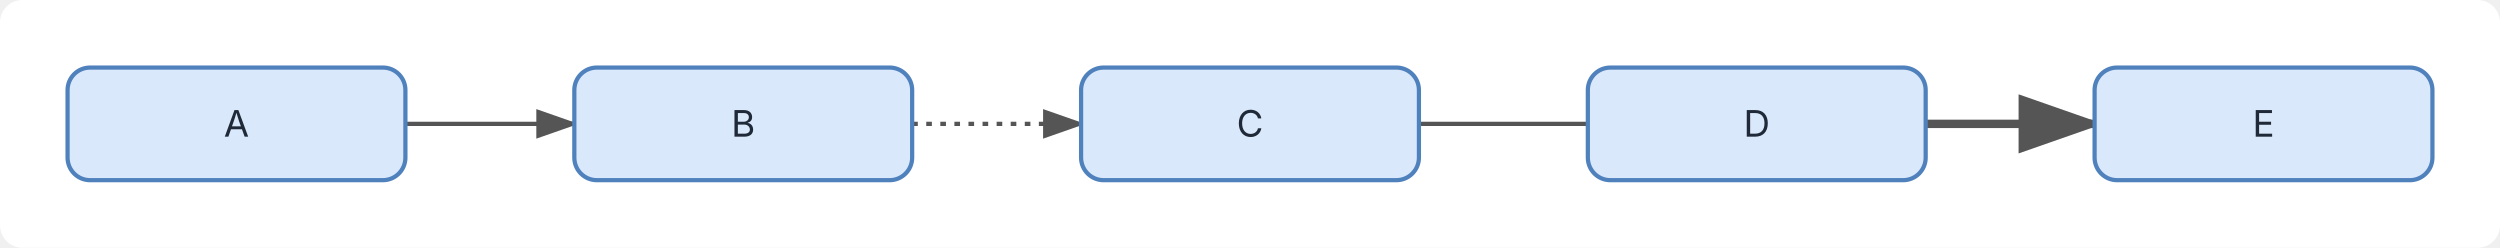
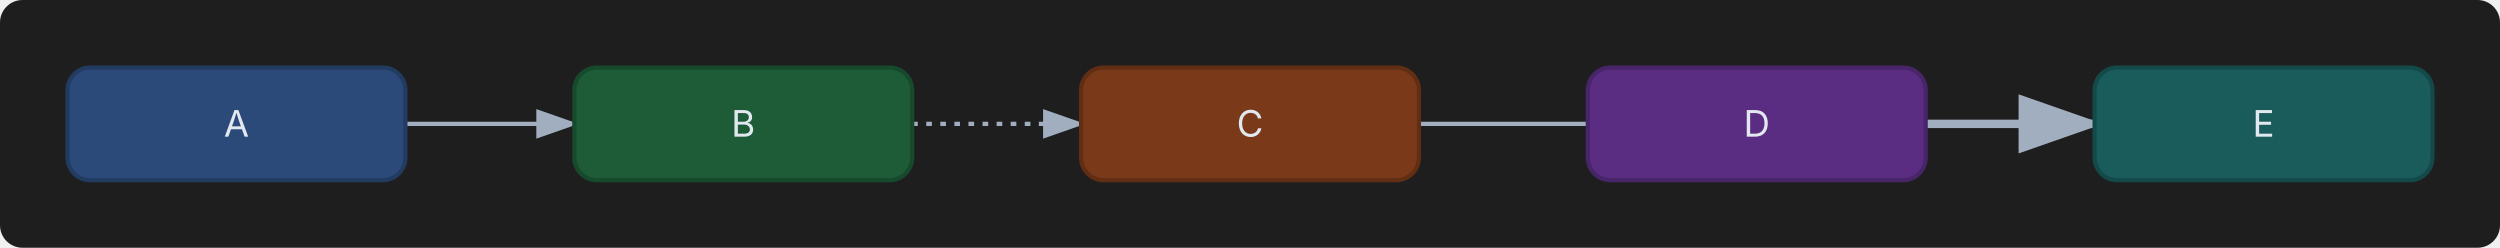
<svg xmlns="http://www.w3.org/2000/svg" width="888.00" height="88.00" viewBox="0 0 888.00 88.00">
  <defs>
    <marker id="arrowhead" markerWidth="10" markerHeight="7" refX="9" refY="3.5" orient="auto">
-       <polygon points="0 0, 10 3.5, 0 7" fill="#555555" />
+       <polygon points="0 0, 10 3.5, 0 7" fill="#A0AEC0" />
    </marker>
  </defs>
-   <rect width="888.00" height="88.00" fill="#FFFFFF" rx="8.00" ry="8.00" />
-   <path d="M 144.00,44.00 C 168.00,44.00 180.00,44.00 204.00,44.00" fill="none" stroke="#555555" stroke-width="1.50" marker-end="url(#arrowhead)" />
-   <path d="M 324.00,44.00 C 348.00,44.00 360.00,44.00 384.00,44.00" fill="none" stroke="#555555" stroke-width="1.50" stroke-dasharray="2,3" marker-end="url(#arrowhead)" />
-   <path d="M 504.00,44.00 C 528.00,44.00 540.00,44.00 564.00,44.00" fill="none" stroke="#555555" stroke-width="1.50" />
-   <path d="M 684.00,44.00 C 708.00,44.00 720.00,44.00 744.00,44.00" fill="none" stroke="#555555" stroke-width="3.00" marker-end="url(#arrowhead)" />
+   <rect width="888.00" height="88.00" fill="#1E1E1E" rx="8.00" ry="8.00" />
+   <path d="M 144.00,44.00 C 168.00,44.00 180.00,44.00 204.00,44.00" fill="none" stroke="#A0AEC0" stroke-width="1.50" marker-end="url(#arrowhead)" />
+   <path d="M 324.00,44.00 C 348.00,44.00 360.00,44.00 384.00,44.00" fill="none" stroke="#A0AEC0" stroke-width="1.50" stroke-dasharray="2,3" marker-end="url(#arrowhead)" />
+   <path d="M 504.00,44.00 C 528.00,44.00 540.00,44.00 564.00,44.00" fill="none" stroke="#A0AEC0" stroke-width="1.50" />
+   <path d="M 684.00,44.00 C 708.00,44.00 720.00,44.00 744.00,44.00" fill="none" stroke="#A0AEC0" stroke-width="3.00" marker-end="url(#arrowhead)" />
  <g transform="translate(24.00,24.00)">
-     <rect width="120.00" height="40.00" rx="8.00" ry="8.00" fill="#DAE8FC" stroke="#4F81BD" stroke-width="1.50" />
-     <text x="60.00" y="24.55" text-anchor="middle" font-family="&quot;Segoe UI&quot;, Inter, Arial, sans-serif" font-size="13.00" fill="#1F2937">A</text>
+     <rect width="120.00" height="40.00" rx="8.00" ry="8.00" fill="#2B4A7A" stroke="#223B61" stroke-width="1.50" />
+     <text x="60.00" y="24.55" text-anchor="middle" font-family="&quot;Segoe UI&quot;, Inter, Arial, sans-serif" font-size="13.00" fill="#E2E8F0">A</text>
  </g>
  <g transform="translate(204.00,24.00)">
-     <rect width="120.00" height="40.00" rx="8.00" ry="8.00" fill="#DAE8FC" stroke="#4F81BD" stroke-width="1.50" />
-     <text x="60.00" y="24.55" text-anchor="middle" font-family="&quot;Segoe UI&quot;, Inter, Arial, sans-serif" font-size="13.00" fill="#1F2937">B</text>
+     <rect width="120.00" height="40.00" rx="8.00" ry="8.00" fill="#1D5C37" stroke="#17492C" stroke-width="1.50" />
+     <text x="60.00" y="24.55" text-anchor="middle" font-family="&quot;Segoe UI&quot;, Inter, Arial, sans-serif" font-size="13.00" fill="#E2E8F0">B</text>
  </g>
  <g transform="translate(384.00,24.00)">
-     <rect width="120.00" height="40.00" rx="8.00" ry="8.00" fill="#DAE8FC" stroke="#4F81BD" stroke-width="1.50" />
-     <text x="60.00" y="24.55" text-anchor="middle" font-family="&quot;Segoe UI&quot;, Inter, Arial, sans-serif" font-size="13.00" fill="#1F2937">C</text>
+     <rect width="120.00" height="40.00" rx="8.00" ry="8.00" fill="#7A3A1A" stroke="#612E14" stroke-width="1.50" />
+     <text x="60.00" y="24.55" text-anchor="middle" font-family="&quot;Segoe UI&quot;, Inter, Arial, sans-serif" font-size="13.00" fill="#E2E8F0">C</text>
  </g>
  <g transform="translate(564.00,24.00)">
-     <rect width="120.00" height="40.00" rx="8.00" ry="8.00" fill="#DAE8FC" stroke="#4F81BD" stroke-width="1.50" />
-     <text x="60.00" y="24.55" text-anchor="middle" font-family="&quot;Segoe UI&quot;, Inter, Arial, sans-serif" font-size="13.00" fill="#1F2937">D</text>
+     <rect width="120.00" height="40.00" rx="8.00" ry="8.00" fill="#5A2D82" stroke="#482468" stroke-width="1.50" />
+     <text x="60.00" y="24.55" text-anchor="middle" font-family="&quot;Segoe UI&quot;, Inter, Arial, sans-serif" font-size="13.00" fill="#E2E8F0">D</text>
  </g>
  <g transform="translate(744.00,24.00)">
-     <rect width="120.00" height="40.00" rx="8.00" ry="8.00" fill="#DAE8FC" stroke="#4F81BD" stroke-width="1.50" />
-     <text x="60.00" y="24.55" text-anchor="middle" font-family="&quot;Segoe UI&quot;, Inter, Arial, sans-serif" font-size="13.00" fill="#1F2937">E</text>
+     <rect width="120.00" height="40.00" rx="8.00" ry="8.00" fill="#1A5C5C" stroke="#144949" stroke-width="1.50" />
+     <text x="60.00" y="24.55" text-anchor="middle" font-family="&quot;Segoe UI&quot;, Inter, Arial, sans-serif" font-size="13.00" fill="#E2E8F0">E</text>
  </g>
</svg>
